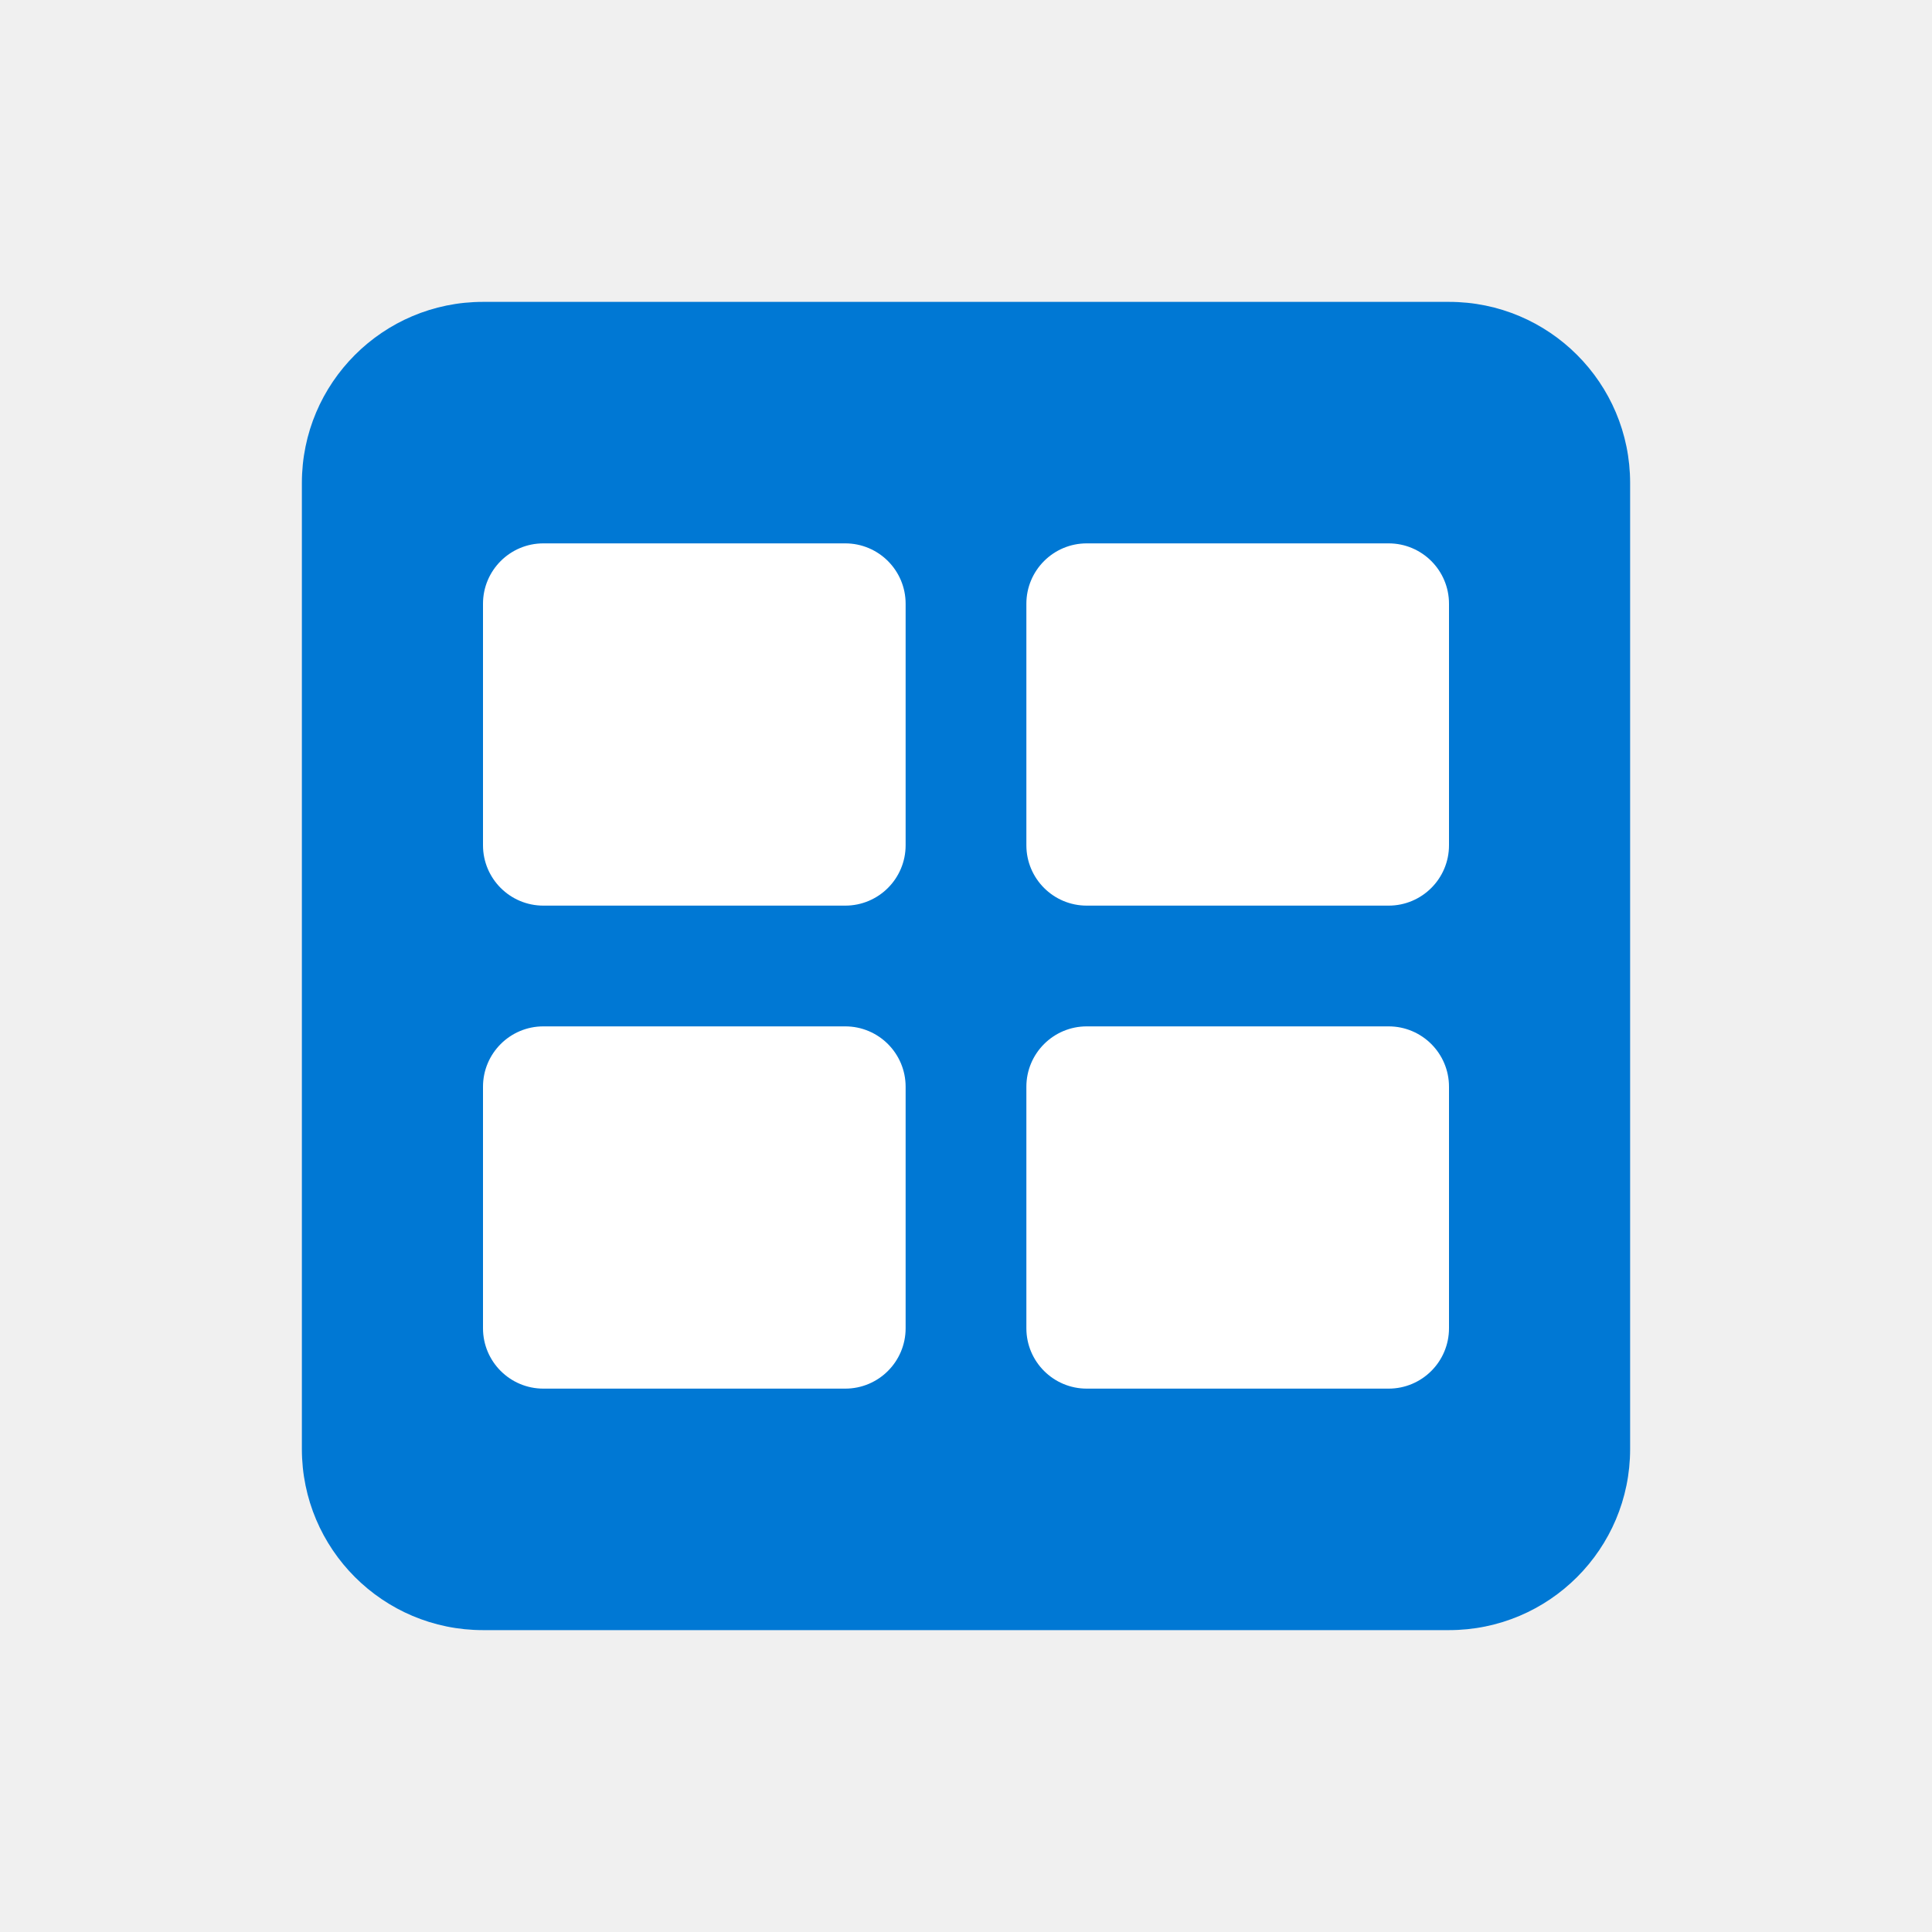
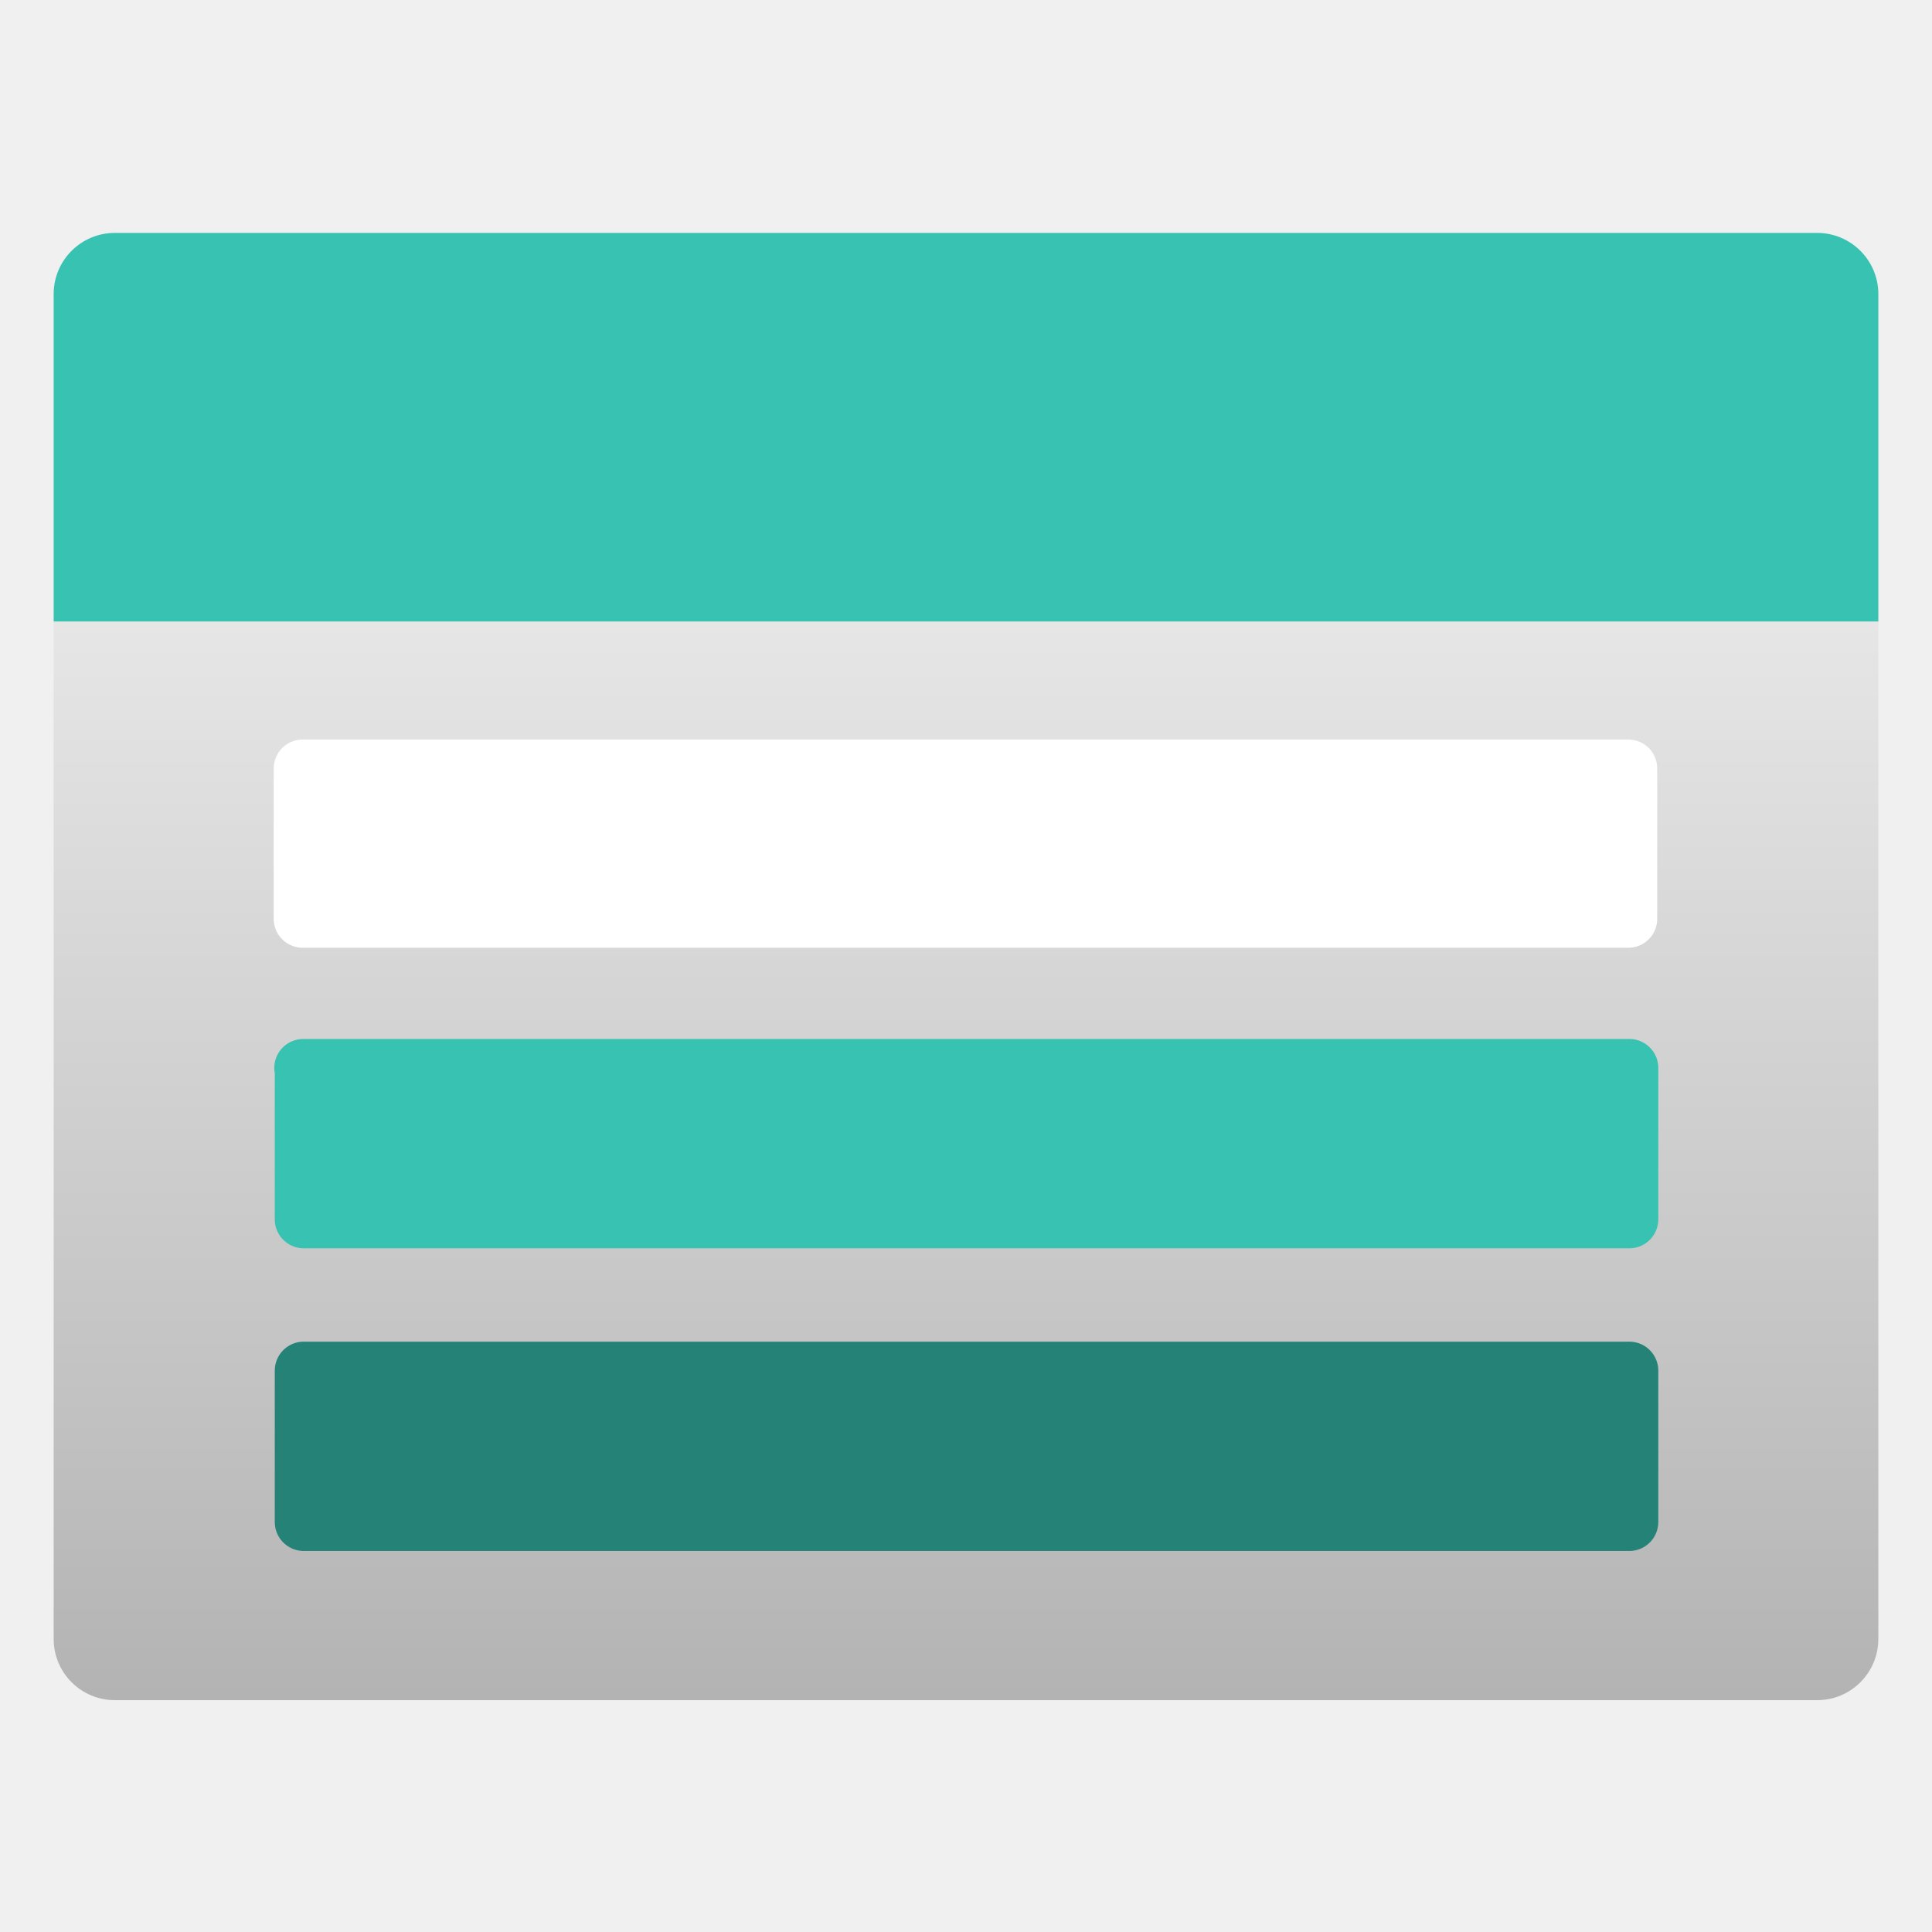
- <svg xmlns="http://www.w3.org/2000/svg" viewBox="0 0 32 32" fill="none">
-   <rect x="5" y="5" width="22" height="22" rx="3" fill="#0078D4" />
-   <rect x="8" y="9" width="7" height="6" rx="1" fill="#fff" />
-   <rect x="17" y="9" width="7" height="6" rx="1" fill="#fff" />
-   <rect x="8" y="17" width="7" height="6" rx="1" fill="#fff" />
-   <rect x="17" y="17" width="7" height="6" rx="1" fill="#fff" />
+ <svg xmlns="http://www.w3.org/2000/svg" id="f2f04349-8aee-4413-84c9-a9053611b319" width="18" height="18" viewBox="0 0 18 18">
+   <defs>
+     <linearGradient id="ad4c4f96-09aa-4f91-ba10-5cb8ad530f74" x1="9" y1="15.83" x2="9" y2="5.79" gradientUnits="userSpaceOnUse">
+       <stop offset="0" stop-color="#b3b3b3" />
+       <stop offset="0.26" stop-color="#c1c1c1" />
+       <stop offset="1" stop-color="#e6e6e6" />
+     </linearGradient>
+   </defs>
+   <path d="M.5,5.79h17a0,0,0,0,1,0,0v9.48a.57.57,0,0,1-.57.57H1.07a.57.57,0,0,1-.57-.57V5.79A0,0,0,0,1,.5,5.79Z" fill="url(#ad4c4f96-09aa-4f91-ba10-5cb8ad530f74)" />
+   <path d="M1.07,2.17H16.93a.57.57,0,0,1,.57.57V5.79a0,0,0,0,1,0,0H.5a0,0,0,0,1,0,0V2.73A.57.57,0,0,1,1.07,2.17Z" fill="#37c2b1" />
+   <path d="M2.81,6.89H15.18a.27.27,0,0,1,.26.27v1.4a.27.27,0,0,1-.26.27H2.81a.27.27,0,0,1-.26-.27V7.16A.27.27,0,0,1,2.81,6.89Z" fill="#fff" />
+   <path d="M2.82,9.68H15.19a.27.27,0,0,1,.26.27v1.41a.27.27,0,0,1-.26.27H2.82a.27.27,0,0,1-.26-.27V10A.27.27,0,0,1,2.82,9.68Z" fill="#37c2b1" />
+   <path d="M2.82,12.5H15.19a.27.27,0,0,1,.26.27v1.41a.27.27,0,0,1-.26.27H2.82a.27.27,0,0,1-.26-.27V12.77A.27.27,0,0,1,2.82,12.5Z" fill="#258277" />
</svg>
